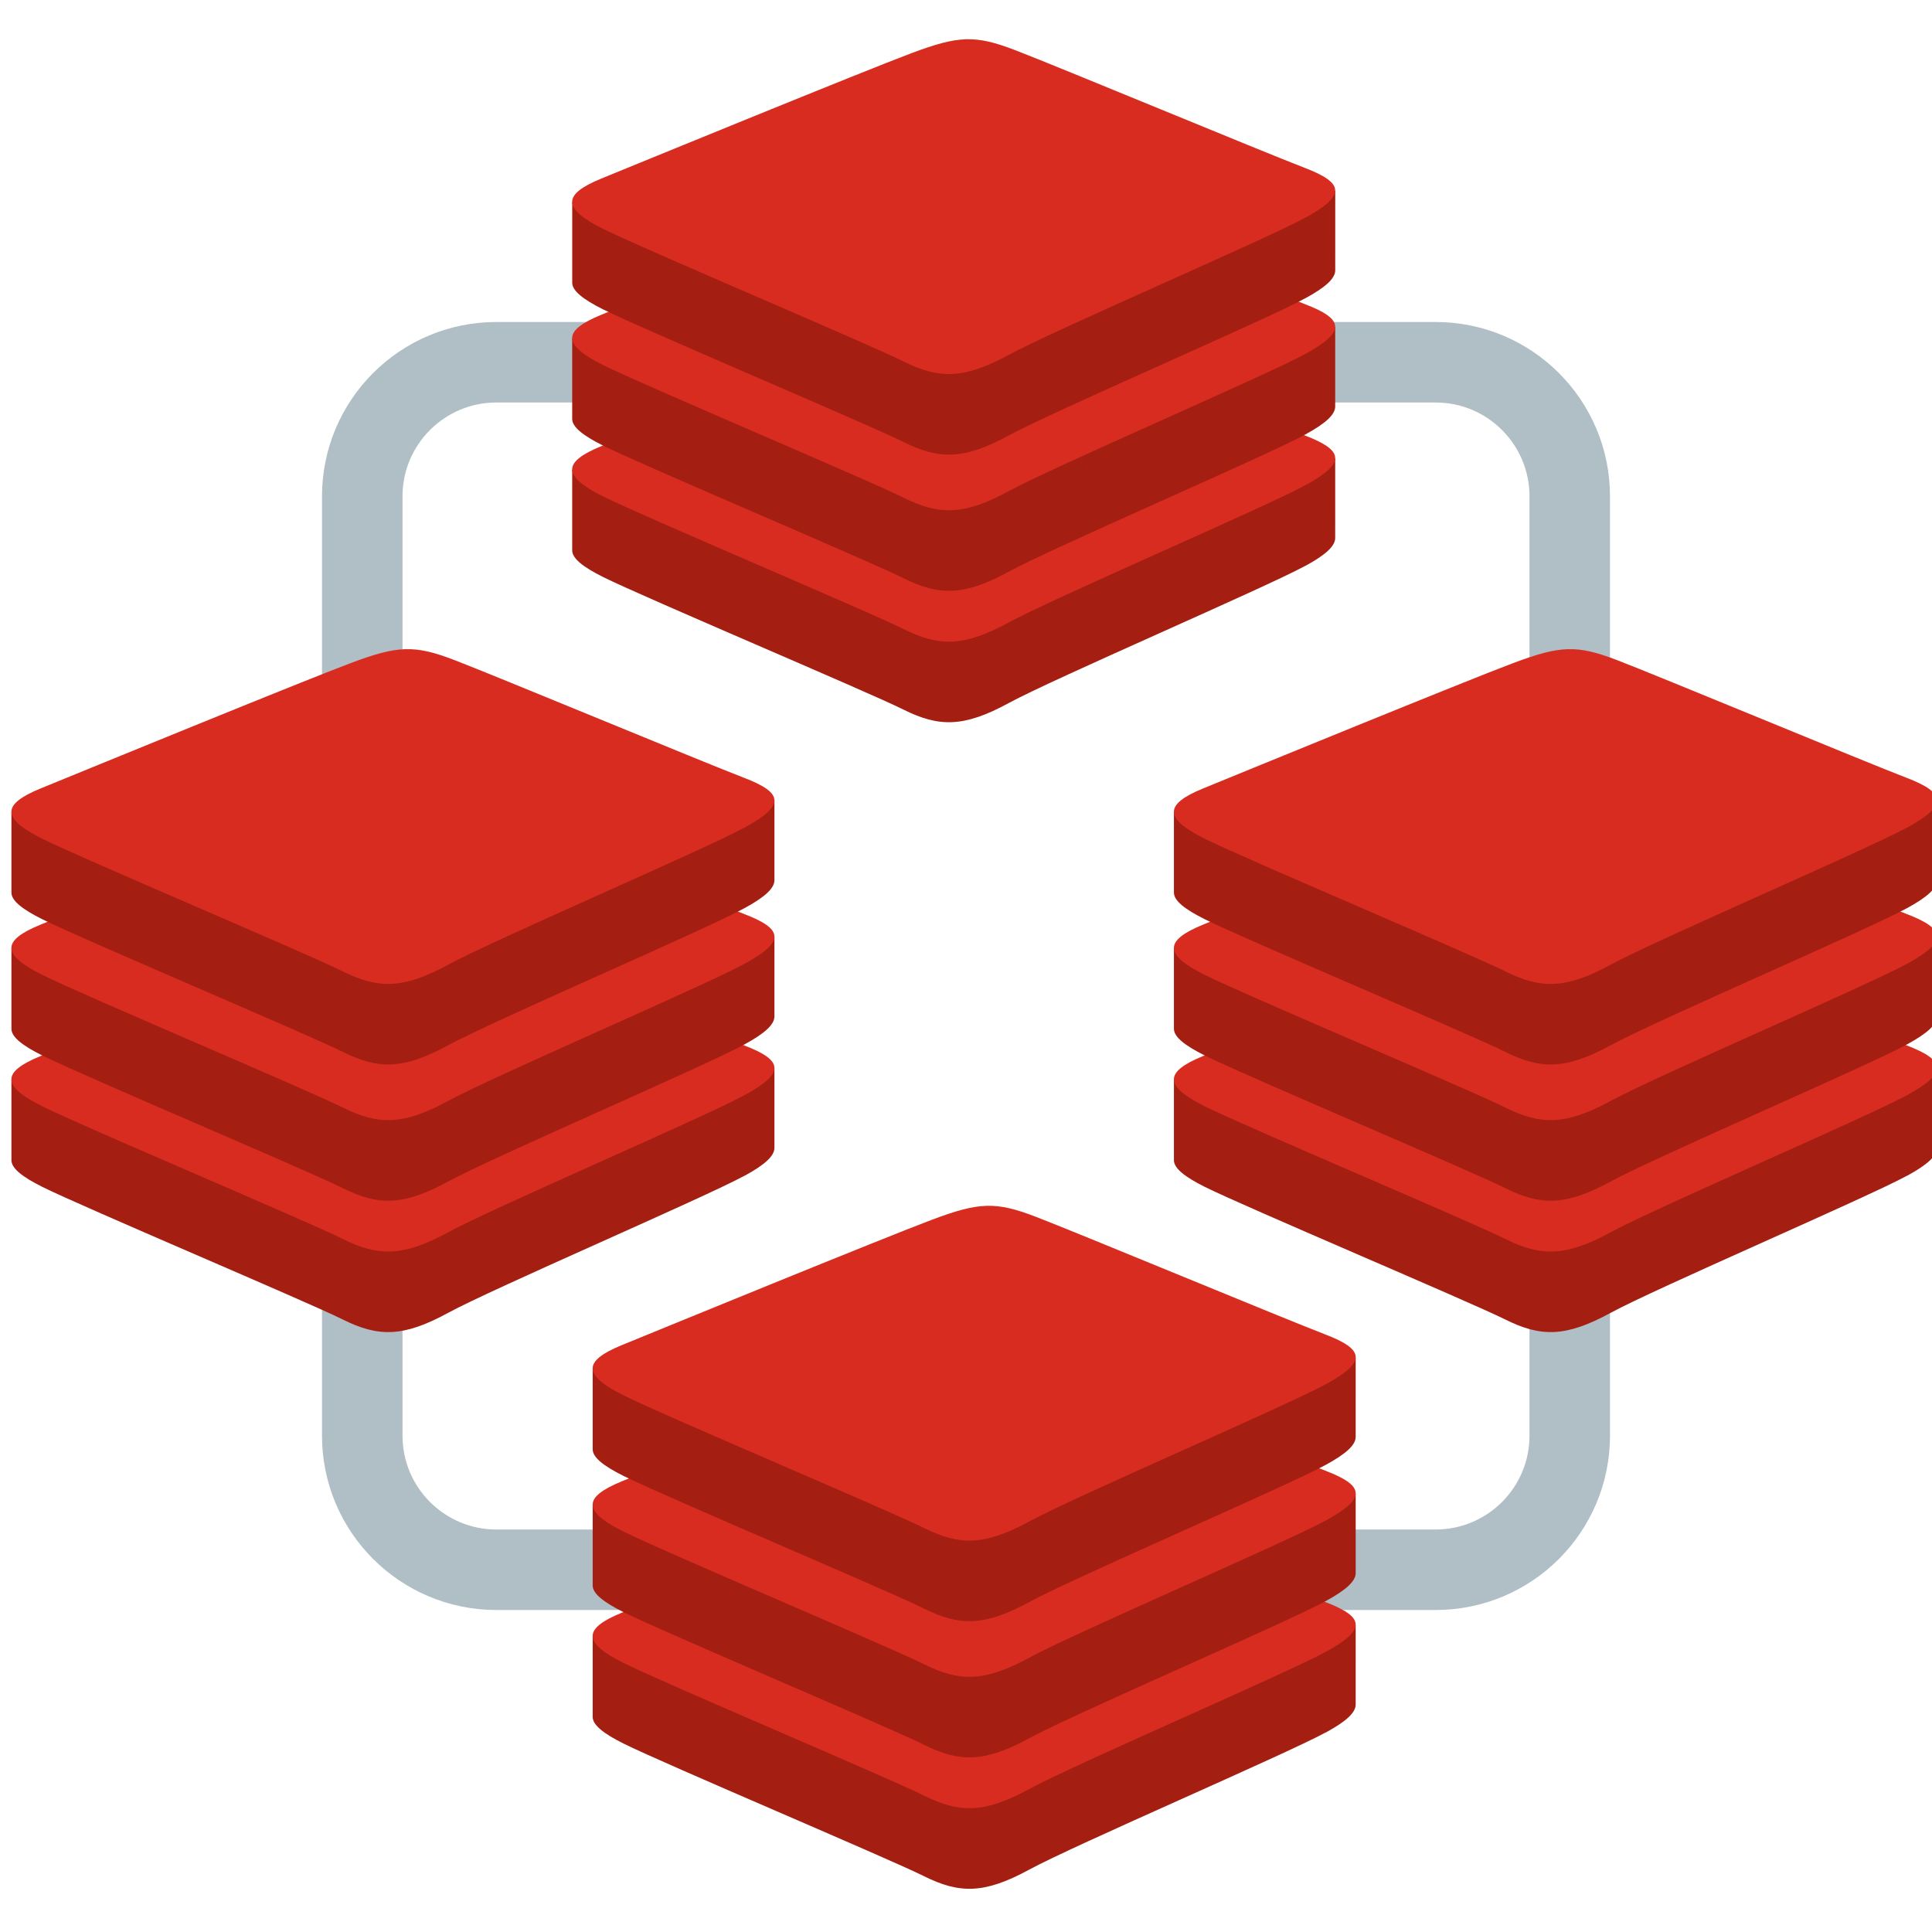
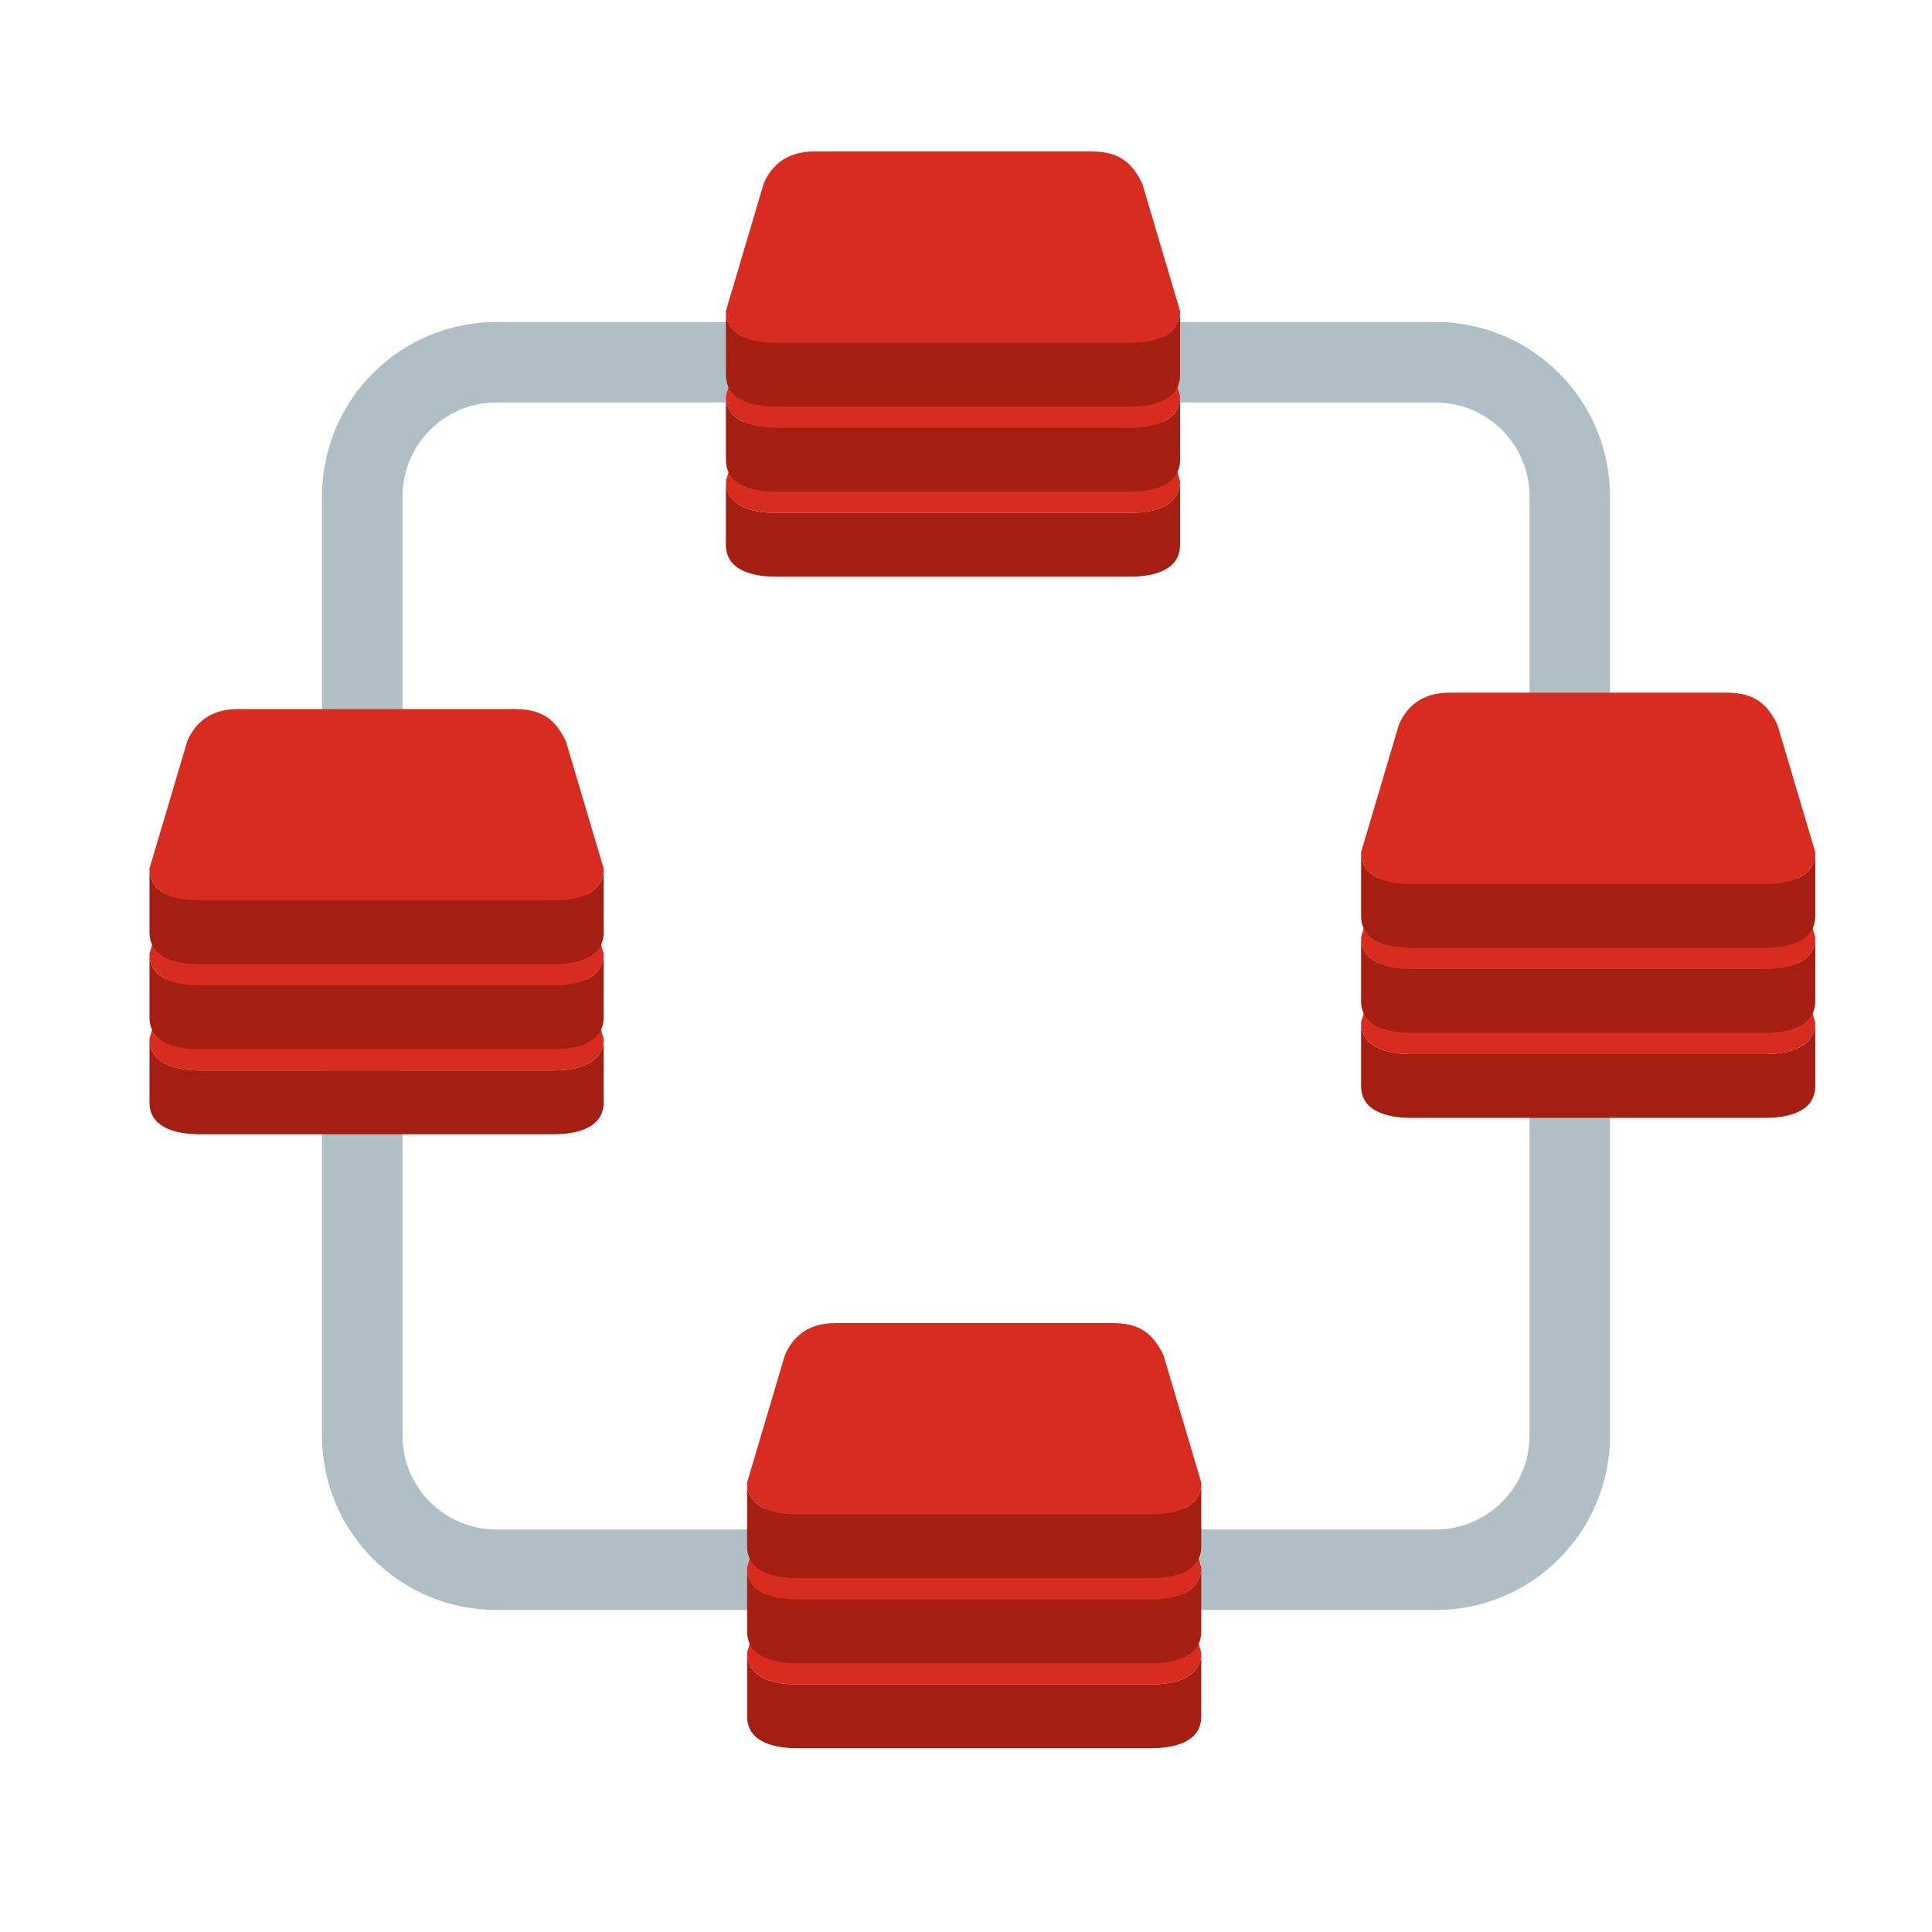
<svg xmlns="http://www.w3.org/2000/svg" version="1.1" x="0px" y="0px" width="96" height="96" viewBox="0 0 48 48" enable-background="new 0 0 48 48" xml:space="preserve" id="svg2">
-   <defs id="defs28" />
+   <defs id="defs28">
+     <filter style="color-interpolation-filters:sRGB" id="filter3689">
+       <feColorMatrix values="1 0 0 0 0 0 1 0 0 0 0 0 1 0 0 0 0 0 1 0" id="feColorMatrix3691" />
+     </filter>
+     <filter style="color-interpolation-filters:sRGB" id="filter3693">
+       <feColorMatrix values="1 0 0 0 0 0 1 0 0 0 0 0 1 0 0 0 0 0 1 0" id="feColorMatrix3695" />
+     </filter>
+     <filter style="color-interpolation-filters:sRGB" id="filter3693-8">
+       <feColorMatrix values="1 0 0 0 0 0 1 0 0 0 0 0 1 0 0 0 0 0 1 0" id="feColorMatrix3695-7" />
+     </filter>
+     <filter style="color-interpolation-filters:sRGB" id="filter3689-7">
+       <feColorMatrix values="1 0 0 0 0 0 1 0 0 0 0 0 1 0 0 0 0 0 1 0" id="feColorMatrix3691-4" />
+     </filter>
+     <filter style="color-interpolation-filters:sRGB" id="filter3693-9">
+       <feColorMatrix values="1 0 0 0 0 0 1 0 0 0 0 0 1 0 0 0 0 0 1 0" id="feColorMatrix3695-8" />
+     </filter>
+     <filter style="color-interpolation-filters:sRGB" id="filter3689-2">
+       <feColorMatrix values="1 0 0 0 0 0 1 0 0 0 0 0 1 0 0 0 0 0 1 0" id="feColorMatrix3691-0" />
+     </filter>
+     <filter style="color-interpolation-filters:sRGB" id="filter3693-0">
+       <feColorMatrix values="1 0 0 0 0 0 1 0 0 0 0 0 1 0 0 0 0 0 1 0" id="feColorMatrix3695-0" />
+     </filter>
+     <filter style="color-interpolation-filters:sRGB" id="filter3689-9">
+       <feColorMatrix values="1 0 0 0 0 0 1 0 0 0 0 0 1 0 0 0 0 0 1 0" id="feColorMatrix3691-5" />
+     </filter>
+   </defs>
  <path fill="none" stroke="#B0BEC5" stroke-width="2" d="M9,12.332C9,10.492,10.492,9,12.333,9h23.335C37.508,9,39,10.492,39,12.332  v23.336C39,37.508,37.508,39,35.668,39H12.333C10.492,39,9,37.508,9,35.668V12.332z" id="path4" />
  <g id="g6" />
-   <path style="fill:#a41e11" d="m 32.43,14.058 c -1.012,0.551 -6.252,2.801 -7.368,3.409 -1.116,0.608 -1.736,0.602 -2.617,0.162 -0.881,-0.44 -6.458,-2.793 -7.463,-3.294 -0.502,-0.251 -0.766,-0.462 -0.766,-0.662 l 0,-2.001 c 0,0 7.26,-1.651 8.433,-2.09 1.172,-0.439 1.579,-0.455 2.576,-0.073 0.998,0.382 6.962,1.506 7.948,1.883 0,0 -4.46e-4,1.787 -4.46e-4,1.973 1.11e-4,0.198 -0.227,0.415 -0.742,0.695 z" id="path18" />
-   <path style="fill:#d82c20" d="m 32.43,12.056 c -1.012,0.551 -6.252,2.801 -7.368,3.409 -1.116,0.608 -1.736,0.602 -2.617,0.162 -0.881,-0.44 -6.458,-2.793 -7.463,-3.294 -1.005,-0.502 -1.026,-0.847 -0.039,-1.25 0.987,-0.404 6.533,-2.676 7.705,-3.116 1.172,-0.439 1.579,-0.455 2.576,-0.073 0.998,0.382 6.207,2.547 7.193,2.924 0.986,0.377 1.024,0.688 0.012,1.239 z" id="path20" />
-   <path style="fill:#a41e11" d="m 32.43,10.794 c -1.012,0.551 -6.252,2.801 -7.368,3.409 -1.116,0.607 -1.736,0.601 -2.617,0.161 -0.881,-0.44 -6.458,-2.793 -7.463,-3.294 -0.502,-0.251 -0.766,-0.462 -0.766,-0.662 l 0,-2.002 c 0,0 7.26,-1.651 8.433,-2.09 1.172,-0.439 1.579,-0.455 2.576,-0.073 0.998,0.382 6.962,1.505 7.948,1.883 0,0 -4.46e-4,1.787 -4.46e-4,1.973 1.11e-4,0.198 -0.227,0.415 -0.742,0.695 z" id="path22" />
-   <path style="fill:#d82c20" d="m 32.43,8.793 c -1.012,0.551 -6.252,2.801 -7.368,3.409 -1.116,0.607 -1.736,0.601 -2.617,0.161 -0.881,-0.44 -6.458,-2.793 -7.463,-3.294 -1.005,-0.501 -1.026,-0.847 -0.039,-1.25 0.987,-0.404 6.533,-2.676 7.705,-3.115 1.172,-0.439 1.579,-0.455 2.576,-0.073 0.998,0.382 6.207,2.547 7.193,2.924 0.986,0.377 1.024,0.688 0.012,1.239 z" id="path24" />
-   <path style="fill:#a41e11" d="m 32.43,7.41 c -1.012,0.551 -6.252,2.801 -7.368,3.409 -1.116,0.607 -1.736,0.601 -2.617,0.161 C 21.564,10.54 15.987,8.187 14.983,7.686 14.481,7.435 14.217,7.224 14.217,7.024 l 0,-2.002 c 0,0 7.26,-1.651 8.433,-2.09 1.172,-0.439 1.579,-0.455 2.576,-0.073 0.998,0.382 6.962,1.505 7.948,1.883 0,0 -4.46e-4,1.787 -4.46e-4,1.973 1.11e-4,0.198 -0.227,0.415 -0.742,0.695 z" id="path26" />
-   <path style="fill:#d82c20" d="m 32.43,5.408 c -1.012,0.551 -6.252,2.801 -7.368,3.409 -1.116,0.607 -1.736,0.601 -2.617,0.162 -0.881,-0.44 -6.458,-2.793 -7.463,-3.294 -1.005,-0.501 -1.026,-0.847 -0.039,-1.25 0.987,-0.404 6.533,-2.676 7.705,-3.115 1.172,-0.439 1.579,-0.455 2.576,-0.073 0.998,0.382 6.207,2.547 7.193,2.924 0.986,0.377 1.024,0.688 0.012,1.239 z" id="path28" />
-   <path style="fill:#a41e11" d="m 32.939,43.041 c -1.012,0.551 -6.252,2.801 -7.368,3.409 -1.116,0.608 -1.735,0.602 -2.617,0.162 -0.881,-0.44 -6.458,-2.793 -7.463,-3.294 -0.502,-0.251 -0.766,-0.462 -0.766,-0.662 l 0,-2.001 c 0,0 7.26,-1.651 8.433,-2.09 1.172,-0.439 1.579,-0.455 2.576,-0.073 0.998,0.382 6.962,1.506 7.948,1.883 0,0 -4.46e-4,1.787 -4.46e-4,1.973 1.11e-4,0.198 -0.227,0.415 -0.742,0.695 z" id="path18-3" />
-   <path style="fill:#d82c20" d="m 32.939,41.039 c -1.012,0.551 -6.252,2.801 -7.368,3.409 -1.116,0.608 -1.735,0.602 -2.617,0.162 -0.881,-0.44 -6.458,-2.793 -7.463,-3.294 -1.005,-0.502 -1.026,-0.847 -0.039,-1.25 0.987,-0.404 6.533,-2.676 7.705,-3.116 1.172,-0.439 1.579,-0.455 2.576,-0.073 0.998,0.382 6.207,2.547 7.193,2.924 0.986,0.377 1.024,0.688 0.012,1.239 z" id="path20-6" />
-   <path style="fill:#a41e11" d="m 32.939,39.777 c -1.012,0.551 -6.252,2.801 -7.368,3.409 -1.116,0.607 -1.735,0.601 -2.617,0.161 -0.881,-0.44 -6.458,-2.793 -7.463,-3.294 -0.502,-0.251 -0.766,-0.462 -0.766,-0.662 l 0,-2.002 c 0,0 7.26,-1.651 8.433,-2.09 1.172,-0.439 1.579,-0.455 2.576,-0.073 0.998,0.382 6.962,1.505 7.948,1.883 0,0 -4.46e-4,1.787 -4.46e-4,1.973 1.11e-4,0.198 -0.227,0.415 -0.742,0.695 z" id="path22-7" />
-   <path style="fill:#d82c20" d="m 32.939,37.776 c -1.012,0.551 -6.252,2.801 -7.368,3.409 -1.116,0.607 -1.735,0.601 -2.617,0.161 -0.881,-0.44 -6.458,-2.793 -7.463,-3.294 -1.005,-0.501 -1.026,-0.847 -0.039,-1.25 0.987,-0.404 6.533,-2.676 7.705,-3.115 1.172,-0.439 1.579,-0.455 2.576,-0.073 0.998,0.382 6.207,2.547 7.193,2.924 0.986,0.377 1.024,0.688 0.012,1.239 z" id="path24-5" />
-   <path style="fill:#a41e11" d="m 32.939,36.393 c -1.012,0.551 -6.252,2.801 -7.368,3.409 -1.116,0.607 -1.735,0.601 -2.617,0.161 C 22.073,39.523 16.496,37.17 15.491,36.669 14.989,36.418 14.725,36.207 14.725,36.007 l 0,-2.002 c 0,0 7.26,-1.651 8.433,-2.09 1.172,-0.439 1.579,-0.455 2.576,-0.073 0.998,0.382 6.962,1.505 7.948,1.883 0,0 -4.46e-4,1.787 -4.46e-4,1.973 1.11e-4,0.198 -0.227,0.415 -0.742,0.695 z" id="path26-3" />
-   <path style="fill:#d82c20" d="m 32.939,34.391 c -1.012,0.551 -6.252,2.801 -7.368,3.409 -1.116,0.607 -1.735,0.601 -2.617,0.162 -0.881,-0.44 -6.458,-2.793 -7.463,-3.294 -1.005,-0.501 -1.026,-0.847 -0.039,-1.25 0.987,-0.404 6.533,-2.676 7.705,-3.115 1.172,-0.439 1.579,-0.455 2.576,-0.073 0.998,0.382 6.207,2.547 7.193,2.924 0.986,0.377 1.024,0.688 0.012,1.239 z" id="path28-5" />
-   <path style="fill:#a41e11" d="m 47.38,29.21 c -1.012,0.551 -6.252,2.801 -7.368,3.409 -1.116,0.608 -1.735,0.602 -2.617,0.162 -0.881,-0.44 -6.458,-2.793 -7.463,-3.294 -0.502,-0.251 -0.766,-0.462 -0.766,-0.662 l 0,-2.001 c 0,0 7.26,-1.651 8.433,-2.09 1.172,-0.439 1.579,-0.455 2.576,-0.073 0.998,0.382 6.962,1.506 7.948,1.883 0,0 -4.46e-4,1.787 -4.46e-4,1.973 1.11e-4,0.198 -0.227,0.415 -0.742,0.695 z" id="path18-6" />
-   <path style="fill:#d82c20" d="m 47.38,27.209 c -1.012,0.551 -6.252,2.801 -7.368,3.409 -1.116,0.608 -1.735,0.602 -2.617,0.162 -0.881,-0.44 -6.458,-2.793 -7.463,-3.294 -1.005,-0.502 -1.026,-0.847 -0.039,-1.25 0.987,-0.404 6.533,-2.676 7.705,-3.116 1.172,-0.439 1.579,-0.455 2.576,-0.073 0.998,0.382 6.207,2.547 7.193,2.924 0.986,0.377 1.024,0.688 0.012,1.239 z" id="path20-2" />
-   <path style="fill:#a41e11" d="m 47.38,25.947 c -1.012,0.551 -6.252,2.801 -7.368,3.409 -1.116,0.607 -1.735,0.601 -2.617,0.161 -0.881,-0.44 -6.458,-2.793 -7.463,-3.294 -0.502,-0.251 -0.766,-0.462 -0.766,-0.662 l 0,-2.002 c 0,0 7.26,-1.651 8.433,-2.09 1.172,-0.439 1.579,-0.455 2.576,-0.073 0.998,0.382 6.962,1.505 7.948,1.883 0,0 -4.46e-4,1.787 -4.46e-4,1.973 1.11e-4,0.198 -0.227,0.415 -0.742,0.695 z" id="path22-9" />
-   <path style="fill:#d82c20" d="m 47.38,23.945 c -1.012,0.551 -6.252,2.801 -7.368,3.409 -1.116,0.607 -1.735,0.601 -2.617,0.161 -0.881,-0.44 -6.458,-2.793 -7.463,-3.294 -1.005,-0.501 -1.026,-0.847 -0.039,-1.25 0.987,-0.404 6.533,-2.676 7.705,-3.115 1.172,-0.439 1.579,-0.455 2.576,-0.073 0.998,0.382 6.207,2.547 7.193,2.924 0.986,0.377 1.024,0.688 0.012,1.239 z" id="path24-1" />
-   <path style="fill:#a41e11" d="m 47.38,22.562 c -1.012,0.551 -6.252,2.801 -7.368,3.409 -1.116,0.607 -1.735,0.601 -2.617,0.161 -0.881,-0.44 -6.458,-2.793 -7.463,-3.294 -0.502,-0.251 -0.766,-0.462 -0.766,-0.662 l 0,-2.002 c 0,0 7.26,-1.651 8.433,-2.09 1.172,-0.439 1.579,-0.455 2.576,-0.073 0.998,0.382 6.962,1.505 7.948,1.883 0,0 -4.46e-4,1.787 -4.46e-4,1.973 1.11e-4,0.198 -0.227,0.415 -0.742,0.695 z" id="path26-2" />
-   <path style="fill:#d82c20" d="m 47.38,20.561 c -1.012,0.551 -6.252,2.801 -7.368,3.409 -1.116,0.607 -1.735,0.601 -2.617,0.162 -0.881,-0.44 -6.458,-2.793 -7.463,-3.294 -1.005,-0.501 -1.026,-0.847 -0.039,-1.25 0.987,-0.404 6.533,-2.676 7.705,-3.115 1.172,-0.439 1.579,-0.455 2.576,-0.073 0.998,0.382 6.207,2.547 7.193,2.924 0.986,0.377 1.024,0.688 0.012,1.239 z" id="path28-7" />
-   <path style="fill:#a41e11" d="m 18.498,29.21 c -1.012,0.551 -6.252,2.801 -7.368,3.409 -1.116,0.608 -1.735,0.602 -2.617,0.162 -0.881,-0.44 -6.458,-2.793 -7.463,-3.294 -0.502,-0.251 -0.766,-0.462 -0.766,-0.662 l 0,-2.001 c 0,0 7.26,-1.651 8.433,-2.09 1.172,-0.439 1.579,-0.455 2.576,-0.073 0.998,0.382 6.962,1.506 7.948,1.883 0,0 -4.46e-4,1.787 -4.46e-4,1.973 1.11e-4,0.198 -0.227,0.415 -0.742,0.695 z" id="path18-0" />
-   <path style="fill:#d82c20" d="m 18.498,27.209 c -1.012,0.551 -6.252,2.801 -7.368,3.409 -1.116,0.608 -1.735,0.602 -2.617,0.162 -0.881,-0.44 -6.458,-2.793 -7.463,-3.294 -1.005,-0.502 -1.026,-0.847 -0.039,-1.25 0.987,-0.404 6.533,-2.676 7.705,-3.116 1.172,-0.439 1.579,-0.455 2.576,-0.073 0.998,0.382 6.207,2.547 7.193,2.924 0.986,0.377 1.024,0.688 0.012,1.239 z" id="path20-9" />
-   <path style="fill:#a41e11" d="m 18.498,25.947 c -1.012,0.551 -6.252,2.801 -7.368,3.409 -1.116,0.607 -1.735,0.601 -2.617,0.161 -0.881,-0.44 -6.458,-2.793 -7.463,-3.294 -0.502,-0.251 -0.766,-0.462 -0.766,-0.662 l 0,-2.002 c 0,0 7.26,-1.651 8.433,-2.09 1.172,-0.439 1.579,-0.455 2.576,-0.073 0.998,0.382 6.962,1.505 7.948,1.883 0,0 -4.46e-4,1.787 -4.46e-4,1.973 1.11e-4,0.198 -0.227,0.415 -0.742,0.695 z" id="path22-3" />
-   <path style="fill:#d82c20" d="m 18.498,23.945 c -1.012,0.551 -6.252,2.801 -7.368,3.409 -1.116,0.607 -1.735,0.601 -2.617,0.161 -0.881,-0.44 -6.458,-2.793 -7.463,-3.294 -1.005,-0.501 -1.026,-0.847 -0.039,-1.25 0.987,-0.404 6.533,-2.676 7.705,-3.115 1.172,-0.439 1.579,-0.455 2.576,-0.073 0.998,0.382 6.207,2.547 7.193,2.924 0.986,0.377 1.024,0.688 0.012,1.239 z" id="path24-6" />
-   <path style="fill:#a41e11" d="m 18.498,22.562 c -1.012,0.551 -6.252,2.801 -7.368,3.409 -1.116,0.607 -1.735,0.601 -2.617,0.161 -0.881,-0.44 -6.458,-2.793 -7.463,-3.294 -0.502,-0.251 -0.766,-0.462 -0.766,-0.662 l 0,-2.002 c 0,0 7.26,-1.651 8.433,-2.09 1.172,-0.439 1.579,-0.455 2.576,-0.073 0.998,0.382 6.962,1.505 7.948,1.883 0,0 -4.46e-4,1.787 -4.46e-4,1.973 1.11e-4,0.198 -0.227,0.415 -0.742,0.695 z" id="path26-0" />
-   <path style="fill:#d82c20" d="m 18.498,20.561 c -1.012,0.551 -6.252,2.801 -7.368,3.409 -1.116,0.607 -1.735,0.601 -2.617,0.162 -0.881,-0.44 -6.458,-2.793 -7.463,-3.294 -1.005,-0.501 -1.026,-0.847 -0.039,-1.25 0.987,-0.404 6.533,-2.676 7.705,-3.115 1.172,-0.439 1.579,-0.455 2.576,-0.073 0.998,0.382 6.207,2.547 7.193,2.924 0.986,0.377 1.024,0.688 0.012,1.239 z" id="path28-6" />
+   <g id="g3" style="fill:#d82c20;fill-opacity:1;filter:url(#filter3689)" transform="matrix(0.3134314,0,0,0.2640933,16.15442,2.707436)">
+     <path d="m 42,35 c 0,2.209 -1.791,3 -4,3 H 10 C 7.791,38 6,37.209 6,35 L 9,23 c 0.219,-2.094 1.791,-4 4,-4 h 22 c 2.209,0 3.688,1.75 4,4 z" id="path5" style="fill:#d82c20;fill-opacity:1" fill="#455A64" />
+     <path d="m 42,27 c 0,2.209 -1.791,3 -4,3 H 10 C 7.791,30 6,29.209 6,27 L 9,15 c 0.219,-2.094 1.791,-4 4,-4 h 22 c 2.209,0 3.688,1.75 4,4 z" id="path7" style="fill:#d82c20;fill-opacity:1" fill="#455A64" />
+     <path d="m 42,19 c 0,2.209 -1.791,3 -4,3 H 10 C 7.791,22 6,21.209 6,19 L 9,7 C 9.61,5.338 10.791,4 13,4 h 22 c 2.209,0 3.201,1.087 4,3 z" id="path9" style="fill:#d82c20;fill-opacity:1" fill="#455A64" />
+   </g>
+   <g id="g11" style="fill:#a41e11;fill-opacity:1;filter:url(#filter3693)" transform="matrix(0.3134314,0,0,0.2640933,16.15442,2.707436)">
+     <path fill="#78909C" d="M 38,22 H 10 C 7.791,22 6,21.209 6,19 v 6 c 0,2.209 1.791,3 4,3 h 28 c 2.209,0 4,-0.791 4,-3 v -6 c 0,2.209 -1.791,3 -4,3 z" id="path13" style="fill:#a41e11;fill-opacity:1" />
+     <path fill="#78909C" d="M 38,30 H 10 C 7.791,30 6,29.209 6,27 v 6 c 0,2.209 1.791,3 4,3 h 28 c 2.209,0 4,-0.791 4,-3 v -6 c 0,2.209 -1.791,3 -4,3 z" id="path15" style="fill:#a41e11;fill-opacity:1" />
+     <path fill="#78909C" d="M 38,38 H 10 C 7.791,38 6,37.209 6,35 v 6 c 0,2.209 1.791,3 4,3 h 28 c 2.209,0 4,-0.791 4,-3 v -6 c 0,2.209 -1.791,3 -4,3 z" id="path17" style="fill:#a41e11;fill-opacity:1" />
+   </g>
+   <g id="g3-4" style="fill:#d82c20;fill-opacity:1;filter:url(#filter3689-7)" transform="matrix(0.3134314,0,0,0.2640933,1.833578,16.56027)">
+     <path d="m 42,35 c 0,2.209 -1.791,3 -4,3 H 10 C 7.791,38 6,37.209 6,35 L 9,23 c 0.219,-2.094 1.791,-4 4,-4 h 22 c 2.209,0 3.688,1.75 4,4 z" id="path5-9" style="fill:#d82c20;fill-opacity:1" fill="#455A64" />
+     <path d="m 42,27 c 0,2.209 -1.791,3 -4,3 H 10 C 7.791,30 6,29.209 6,27 L 9,15 c 0.219,-2.094 1.791,-4 4,-4 h 22 c 2.209,0 3.688,1.75 4,4 z" id="path7-1" style="fill:#d82c20;fill-opacity:1" fill="#455A64" />
+     <path d="m 42,19 c 0,2.209 -1.791,3 -4,3 H 10 C 7.791,22 6,21.209 6,19 L 9,7 C 9.61,5.338 10.791,4 13,4 h 22 c 2.209,0 3.201,1.087 4,3 z" id="path9-5" style="fill:#d82c20;fill-opacity:1" fill="#455A64" />
+   </g>
+   <g id="g11-5" style="fill:#a41e11;fill-opacity:1;filter:url(#filter3693-8)" transform="matrix(0.3134314,0,0,0.2640933,1.833578,16.56027)">
+     <path fill="#78909C" d="M 38,22 H 10 C 7.791,22 6,21.209 6,19 v 6 c 0,2.209 1.791,3 4,3 h 28 c 2.209,0 4,-0.791 4,-3 v -6 c 0,2.209 -1.791,3 -4,3 z" id="path13-5" style="fill:#a41e11;fill-opacity:1" />
+     <path fill="#78909C" d="M 38,30 H 10 C 7.791,30 6,29.209 6,27 v 6 c 0,2.209 1.791,3 4,3 h 28 c 2.209,0 4,-0.791 4,-3 v -6 c 0,2.209 -1.791,3 -4,3 z" id="path15-8" style="fill:#a41e11;fill-opacity:1" />
+     <path fill="#78909C" d="M 38,38 H 10 C 7.791,38 6,37.209 6,35 v 6 c 0,2.209 1.791,3 4,3 h 28 c 2.209,0 4,-0.791 4,-3 v -6 c 0,2.209 -1.791,3 -4,3 z" id="path17-2" style="fill:#a41e11;fill-opacity:1" />
+   </g>
+   <g id="g3-7" style="fill:#d82c20;fill-opacity:1;filter:url(#filter3689-2)" transform="matrix(0.3134314,0,0,0.2640933,31.93527,16.15349)">
+     <path d="m 42,35 c 0,2.209 -1.791,3 -4,3 H 10 C 7.791,38 6,37.209 6,35 L 9,23 c 0.219,-2.094 1.791,-4 4,-4 h 22 c 2.209,0 3.688,1.75 4,4 z" id="path5-4" style="fill:#d82c20;fill-opacity:1" fill="#455A64" />
+     <path d="m 42,27 c 0,2.209 -1.791,3 -4,3 H 10 C 7.791,30 6,29.209 6,27 L 9,15 c 0.219,-2.094 1.791,-4 4,-4 h 22 c 2.209,0 3.688,1.75 4,4 z" id="path7-8" style="fill:#d82c20;fill-opacity:1" fill="#455A64" />
+     <path d="m 42,19 c 0,2.209 -1.791,3 -4,3 H 10 C 7.791,22 6,21.209 6,19 L 9,7 C 9.61,5.338 10.791,4 13,4 h 22 c 2.209,0 3.201,1.087 4,3 z" id="path9-58" style="fill:#d82c20;fill-opacity:1" fill="#455A64" />
+   </g>
+   <g id="g11-3" style="fill:#a41e11;fill-opacity:1;filter:url(#filter3693-9)" transform="matrix(0.3134314,0,0,0.2640933,31.93527,16.15349)">
+     <path fill="#78909C" d="M 38,22 H 10 C 7.791,22 6,21.209 6,19 v 6 c 0,2.209 1.791,3 4,3 h 28 c 2.209,0 4,-0.791 4,-3 v -6 c 0,2.209 -1.791,3 -4,3 z" id="path13-0" style="fill:#a41e11;fill-opacity:1" />
+     <path fill="#78909C" d="M 38,30 H 10 C 7.791,30 6,29.209 6,27 v 6 c 0,2.209 1.791,3 4,3 h 28 c 2.209,0 4,-0.791 4,-3 v -6 c 0,2.209 -1.791,3 -4,3 z" id="path15-6" style="fill:#a41e11;fill-opacity:1" />
+     <path fill="#78909C" d="M 38,38 H 10 C 7.791,38 6,37.209 6,35 v 6 c 0,2.209 1.791,3 4,3 h 28 c 2.209,0 4,-0.791 4,-3 v -6 c 0,2.209 -1.791,3 -4,3 z" id="path17-22" style="fill:#a41e11;fill-opacity:1" />
+   </g>
+   <g id="g3-6" style="fill:#d82c20;fill-opacity:1;filter:url(#filter3689-9)" transform="matrix(0.3134314,0,0,0.2640933,16.68104,31.8145)">
+     <path d="m 42,35 c 0,2.209 -1.791,3 -4,3 H 10 C 7.791,38 6,37.209 6,35 L 9,23 c 0.219,-2.094 1.791,-4 4,-4 h 22 c 2.209,0 3.688,1.75 4,4 z" id="path5-2" style="fill:#d82c20;fill-opacity:1" fill="#455A64" />
+     <path d="m 42,27 c 0,2.209 -1.791,3 -4,3 H 10 C 7.791,30 6,29.209 6,27 L 9,15 c 0.219,-2.094 1.791,-4 4,-4 h 22 c 2.209,0 3.688,1.75 4,4 z" id="path7-85" style="fill:#d82c20;fill-opacity:1" fill="#455A64" />
+     <path d="m 42,19 c 0,2.209 -1.791,3 -4,3 H 10 C 7.791,22 6,21.209 6,19 L 9,7 C 9.61,5.338 10.791,4 13,4 h 22 c 2.209,0 3.201,1.087 4,3 z" id="path9-9" style="fill:#d82c20;fill-opacity:1" fill="#455A64" />
+   </g>
+   <g id="g11-4" style="fill:#a41e11;fill-opacity:1;filter:url(#filter3693-0)" transform="matrix(0.3134314,0,0,0.2640933,16.68104,31.8145)">
+     <path fill="#78909C" d="M 38,22 H 10 C 7.791,22 6,21.209 6,19 v 6 c 0,2.209 1.791,3 4,3 h 28 c 2.209,0 4,-0.791 4,-3 v -6 c 0,2.209 -1.791,3 -4,3 z" id="path13-3" style="fill:#a41e11;fill-opacity:1" />
+     <path fill="#78909C" d="M 38,30 H 10 C 7.791,30 6,29.209 6,27 v 6 c 0,2.209 1.791,3 4,3 h 28 c 2.209,0 4,-0.791 4,-3 v -6 c 0,2.209 -1.791,3 -4,3 z" id="path15-9" style="fill:#a41e11;fill-opacity:1" />
+     <path fill="#78909C" d="M 38,38 H 10 C 7.791,38 6,37.209 6,35 v 6 c 0,2.209 1.791,3 4,3 h 28 c 2.209,0 4,-0.791 4,-3 v -6 c 0,2.209 -1.791,3 -4,3 z" id="path17-0" style="fill:#a41e11;fill-opacity:1" />
+   </g>
</svg>
